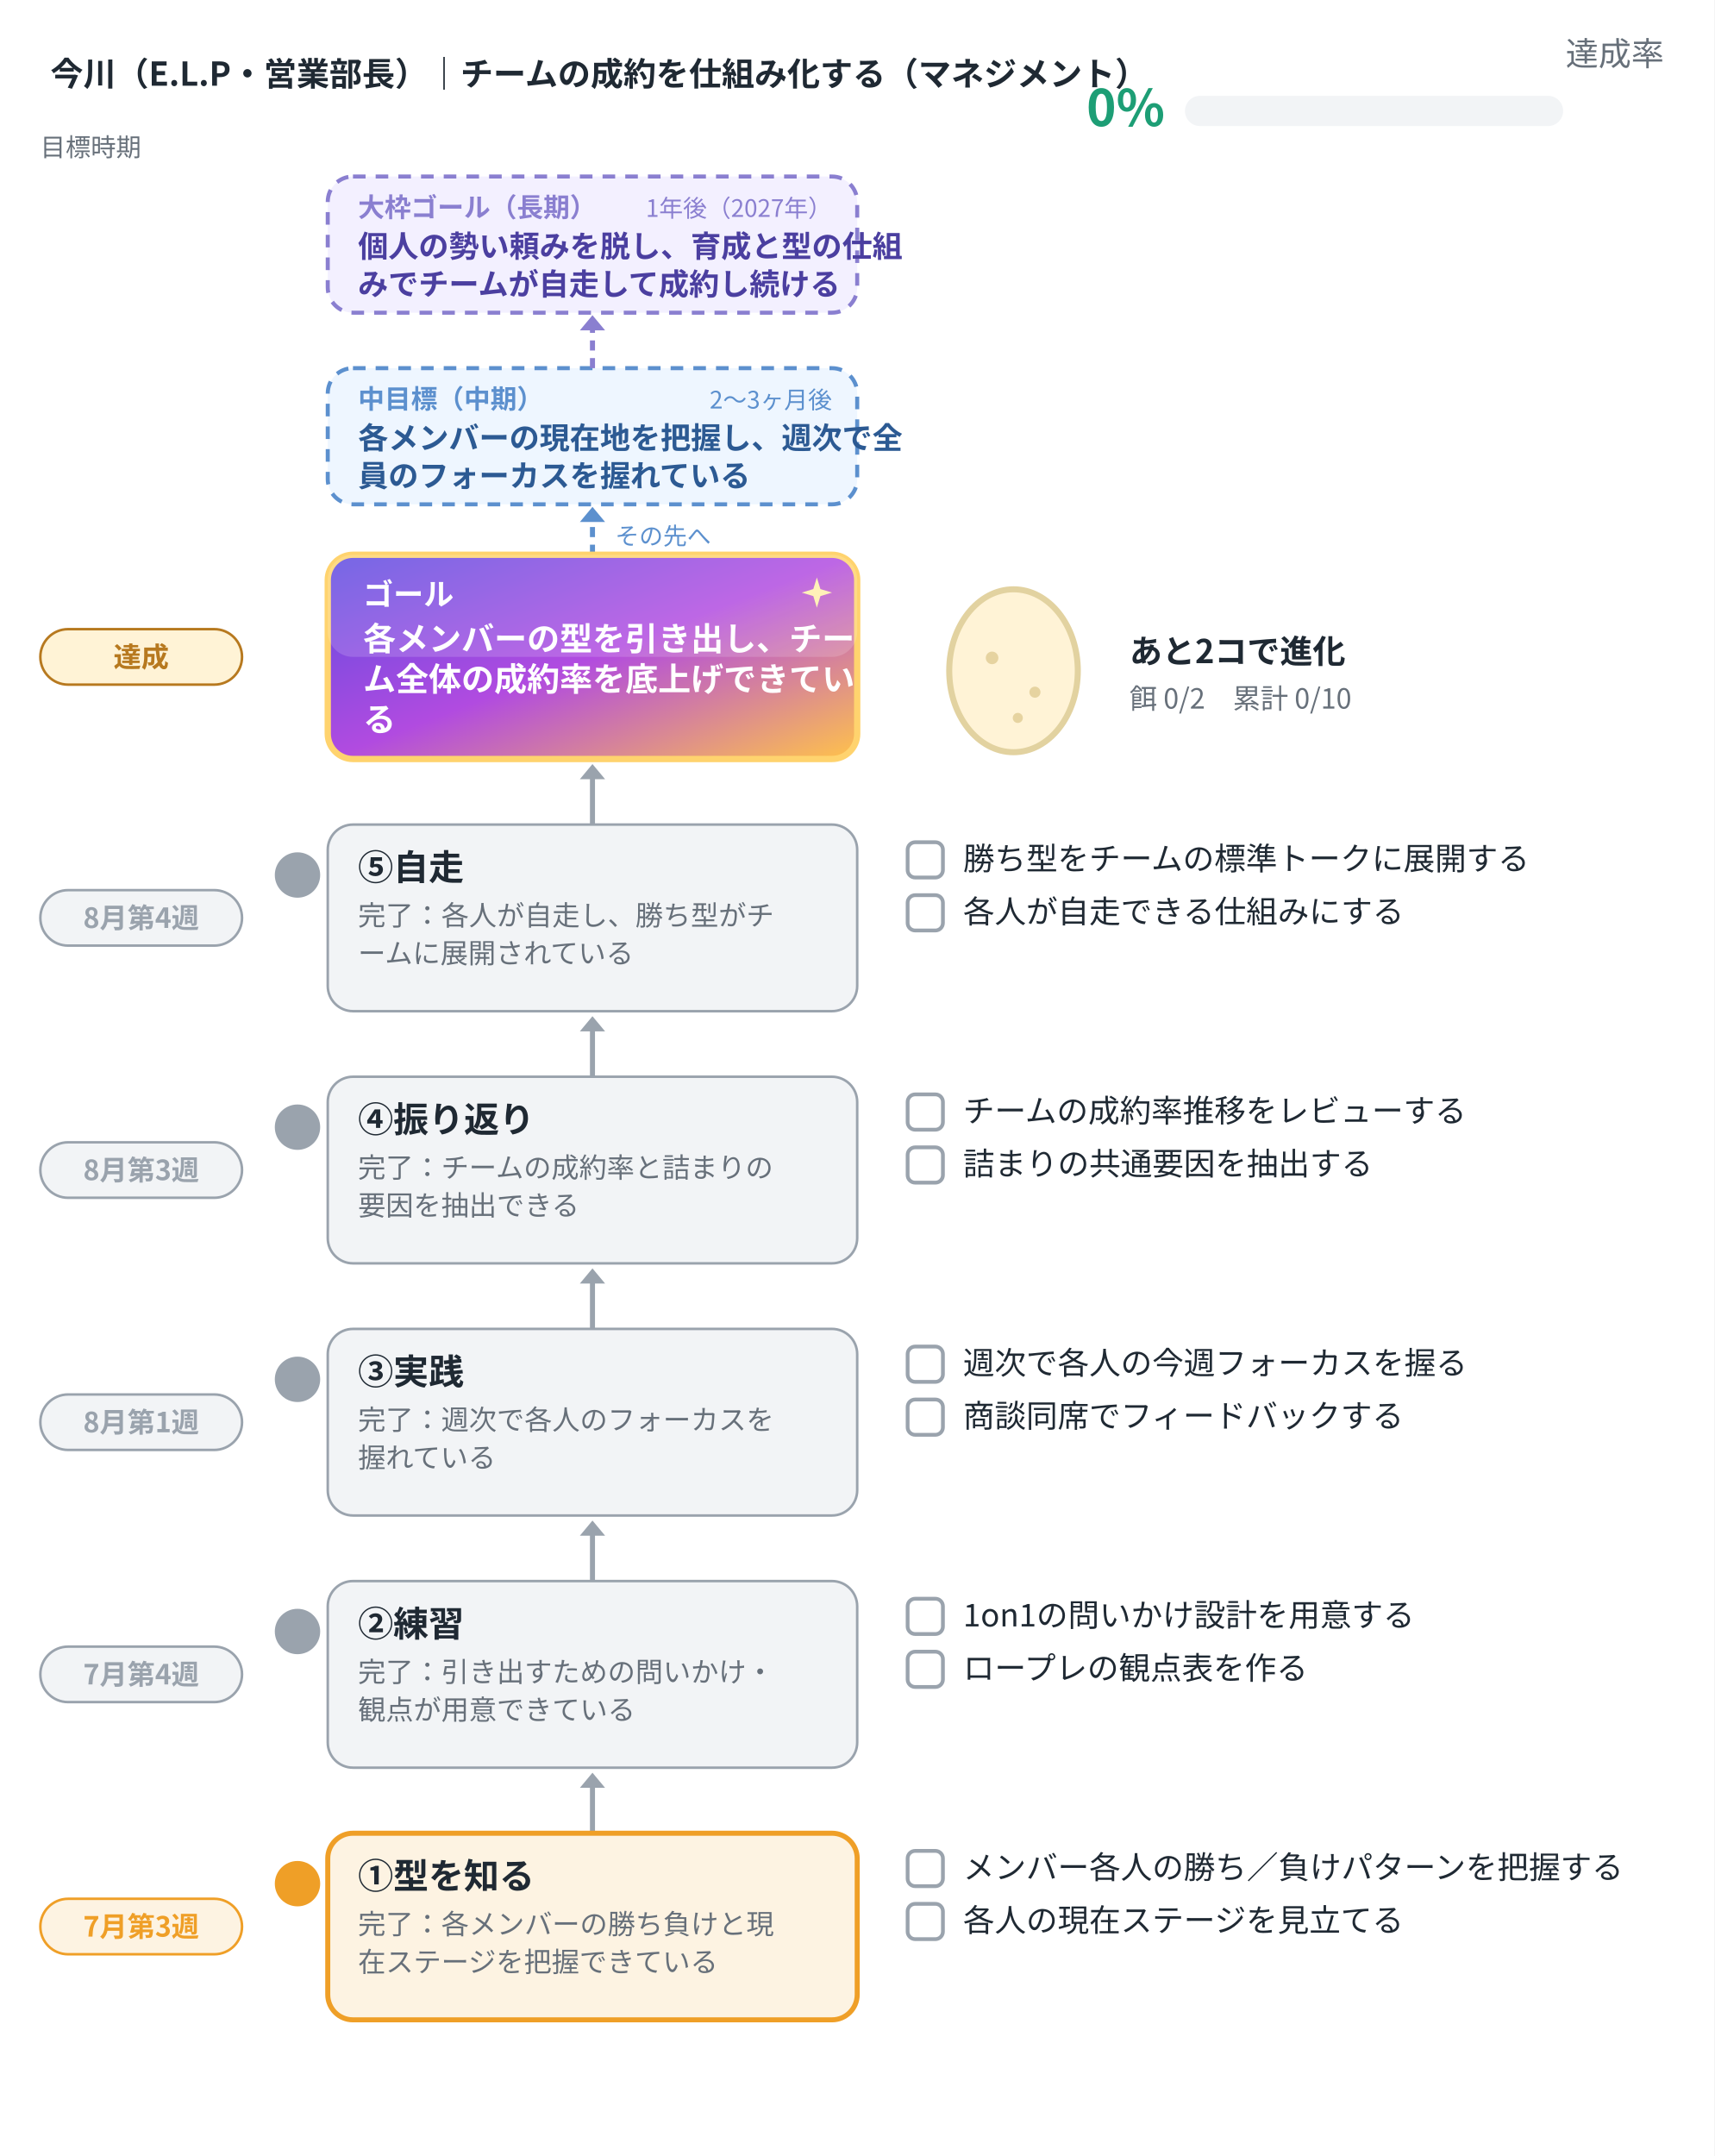
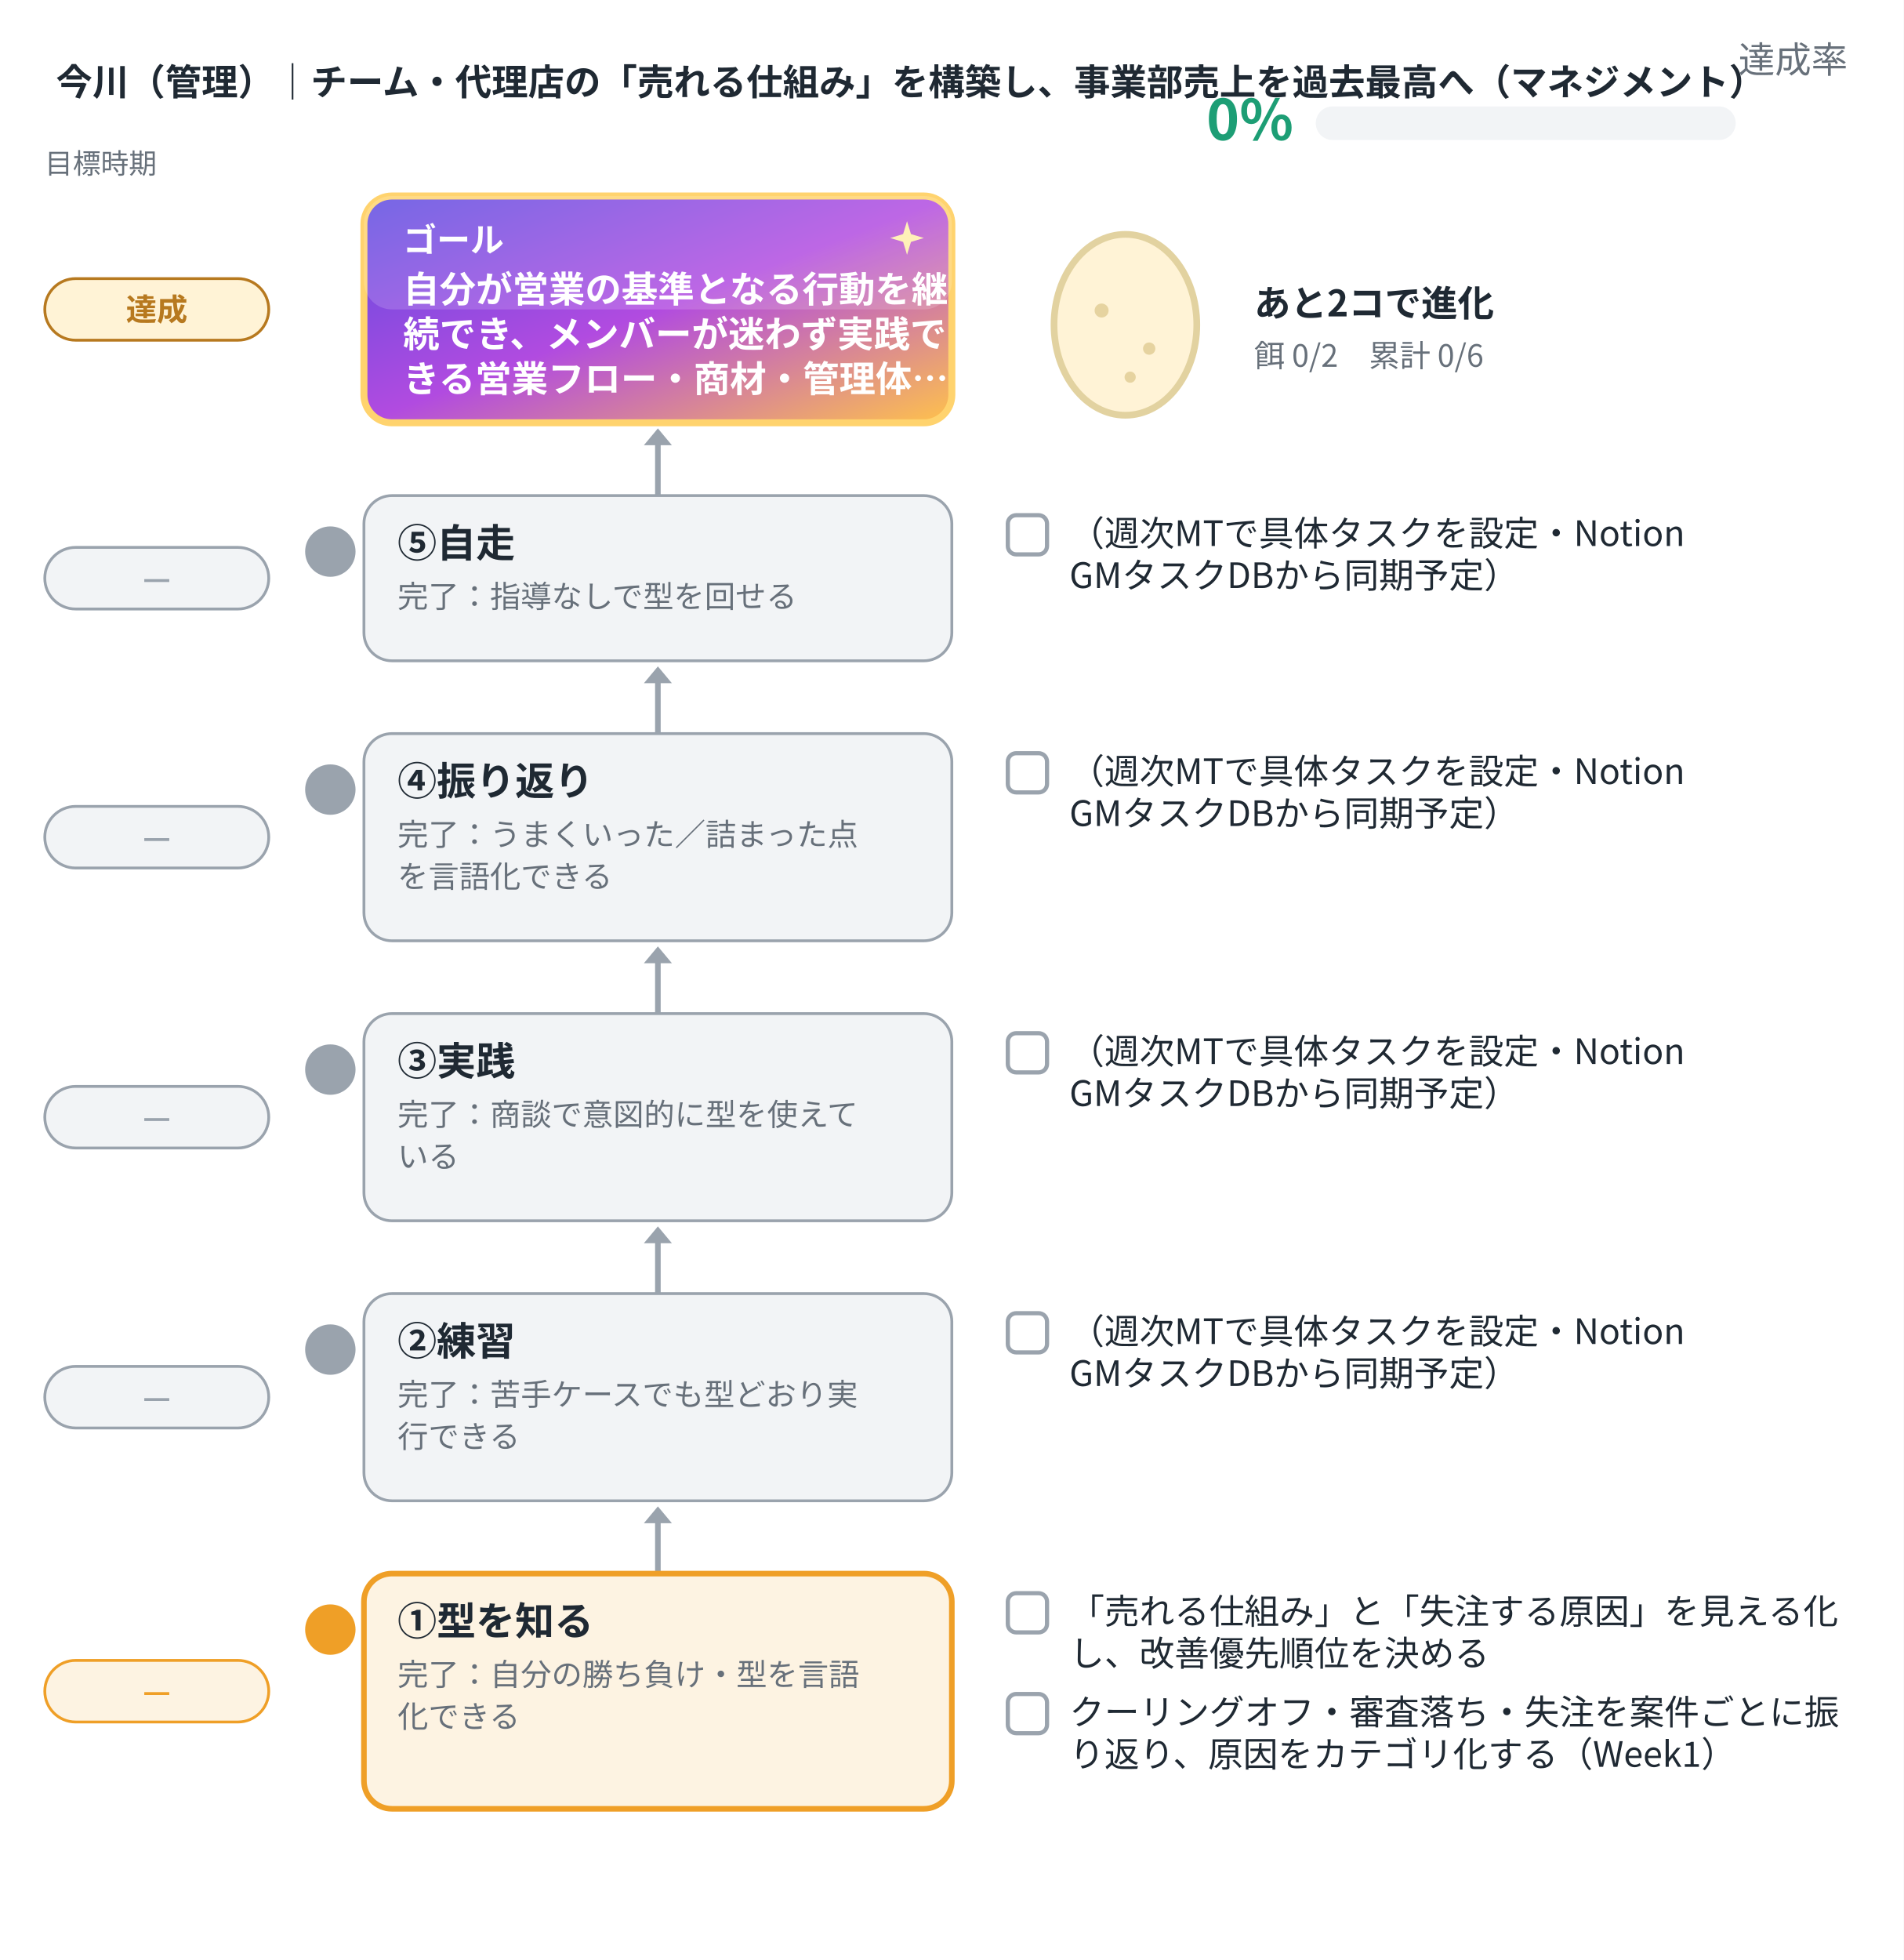
- <svg xmlns="http://www.w3.org/2000/svg" viewBox="0 0 680 855" font-family="Hiragino Sans, 'Noto Sans CJK JP', 'Yu Gothic', sans-serif" width="680" height="855">
+ <svg xmlns="http://www.w3.org/2000/svg" viewBox="0 0 680 700" font-family="Hiragino Sans, 'Noto Sans CJK JP', 'Yu Gothic', sans-serif" width="680" height="700">
  <defs>
    <linearGradient id="goalGrad" x1="0" y1="0" x2="1" y2="1">
      <stop offset="0" stop-color="#5B4BE0" />
      <stop offset="0.5" stop-color="#B14BE0" />
      <stop offset="1" stop-color="#FFC24B" />
    </linearGradient>
    <linearGradient id="phx" x1="0" y1="0" x2="0" y2="1">
      <stop offset="0" stop-color="#FFE259" />
      <stop offset="0.5" stop-color="#FF9A00" />
      <stop offset="1" stop-color="#FF3D00" />
    </linearGradient>
    <linearGradient id="phx2" x1="0" y1="0" x2="0" y2="1">
      <stop offset="0" stop-color="#FFF0A0" />
      <stop offset="1" stop-color="#FF7A00" />
    </linearGradient>
    <linearGradient id="hen" x1="0" y1="0" x2="1" y2="1">
      <stop offset="0" stop-color="#37C9B0" />
      <stop offset="0.6" stop-color="#3DA0E8" />
      <stop offset="1" stop-color="#7A5BE0" />
    </linearGradient>
    <linearGradient id="pcock" x1="0" y1="0" x2="0" y2="1">
      <stop offset="0" stop-color="#2BD0C0" />
      <stop offset="0.55" stop-color="#2E8FD0" />
      <stop offset="1" stop-color="#2E4BB0" />
    </linearGradient>
    <linearGradient id="gold" x1="0" y1="0" x2="0" y2="1">
      <stop offset="0" stop-color="#FFF0A8" />
      <stop offset="0.5" stop-color="#F2C230" />
      <stop offset="1" stop-color="#C8901A" />
    </linearGradient>
  </defs>
-   <rect x="0" y="0" width="680" height="855" fill="#FFFFFF" />
-   <text x="20" y="34" font-size="13" font-weight="700" fill="#1F2933">今川（E.L.P・営業部長）｜チームの成約を仕組み化する（マネジメント）</text>
+   <rect x="0" y="0" width="680" height="700" fill="#FFFFFF" />
+   <text x="20" y="34" font-size="13" font-weight="700" fill="#1F2933">今川（管理）｜チーム・代理店の「売れる仕組み」を構築し、事業部売上を過去最高へ（マネジメント）</text>
  <text x="660" y="26" text-anchor="end" font-size="13" fill="#67707A">達成率</text>
  <text x="462" y="50" text-anchor="end" font-size="20" font-weight="700" fill="#1D9E75">0%</text>
  <rect x="470" y="38" width="150" height="12" rx="6" fill="#F2F4F6" />
  <rect x="470" y="38" width="0" height="12" rx="6" fill="#1D9E75" />
-   <rect x="130" y="70" width="210" height="54" rx="10" fill="#F3F0FF" stroke="#8A7FD0" stroke-width="1.6" stroke-dasharray="5 4" />
-   <text x="142" y="86" font-size="10.5" font-weight="700" fill="#8A7FD0">大枠ゴール（長期）</text>
-   <text x="330" y="86" text-anchor="end" font-size="9.5" fill="#8A7FD0">1年後（2027年）</text>
-   <text x="142" y="102" font-size="12" font-weight="600" fill="#4B3FA0">個人の勢い頼みを脱し、育成と型の仕組</text>
-   <text x="142" y="117" font-size="12" font-weight="600" fill="#4B3FA0">みでチームが自走して成約し続ける</text>
-   <rect x="130" y="146" width="210" height="54" rx="10" fill="#EEF6FF" stroke="#5C90CE" stroke-width="1.6" stroke-dasharray="5 4" />
-   <text x="142" y="162" font-size="10.5" font-weight="700" fill="#5C90CE">中目標（中期）</text>
-   <text x="330" y="162" text-anchor="end" font-size="9.5" fill="#5C90CE">2〜3ヶ月後</text>
-   <text x="142" y="178" font-size="12" font-weight="600" fill="#2C5A93">各メンバーの現在地を把握し、週次で全</text>
-   <text x="142" y="193" font-size="12" font-weight="600" fill="#2C5A93">員のフォーカスを握れている</text>
-   <line x1="235.0" y1="220" x2="235.0" y2="205" stroke="#5C90CE" stroke-width="2" stroke-dasharray="4 3" />
-   <path d="M230.0,207 L235.0,201 L240.0,207 Z" fill="#5C90CE" />
-   <text x="244.0" y="216" font-size="9.5" fill="#5C90CE">その先へ</text>
-   <line x1="235.0" y1="146" x2="235.0" y2="129" stroke="#8A7FD0" stroke-width="2" stroke-dasharray="4 3" />
-   <path d="M230.0,131 L235.0,125 L240.0,131 Z" fill="#8A7FD0" />
-   <rect x="130" y="220" width="210" height="81" rx="10" fill="url(#goalGrad)" stroke="#FFD36E" stroke-width="2.5" />
-   <rect x="130" y="220" width="210" height="40.5" rx="10" fill="#FFFFFF" opacity="0.16" />
-   <text x="144" y="240" font-size="12" font-weight="700" fill="#FFFFFF">ゴール</text>
-   <polygon points="324.0,229.0 325.4,233.6 330.0,235.0 325.4,236.4 324.0,241.0 322.6,236.4 318.0,235.0 322.6,233.6" fill="#FFF1B8" />
-   <text x="144" y="258" font-size="13" font-weight="600" fill="#FFFFFF">各メンバーの型を引き出し、チー</text>
-   <text x="144" y="274" font-size="13" font-weight="600" fill="#FFFFFF">ム全体の成約率を底上げできてい</text>
-   <text x="144" y="290" font-size="13" font-weight="600" fill="#FFFFFF">る</text>
-   <rect x="16" y="249.5" width="80" height="22" rx="11" fill="#FFF3D6" stroke="#B7791F" stroke-width="1" />
-   <text x="56.0" y="264.5" text-anchor="middle" font-size="11" font-weight="700" fill="#B7791F">達成</text>
-   <ellipse cx="402.0" cy="266.0" rx="25.5" ry="32.3" fill="#FFF3D6" />
-   <ellipse cx="402.0" cy="266.0" rx="25.5" ry="32.3" fill="none" stroke="#E2D2A0" stroke-width="2.4" />
-   <circle cx="393.5" cy="260.9" r="2.5" fill="#E6D3A0" />
-   <circle cx="410.5" cy="274.5" r="2.2" fill="#E6D3A0" />
-   <circle cx="403.7" cy="284.7" r="2.0" fill="#E6D3A0" />
-   <text x="448" y="263" font-size="13" font-weight="700" fill="#1F2933">あと2コで進化</text>
-   <text x="448" y="281" font-size="11" fill="#67707A">餌 0/2　累計 0/10</text>
+   <rect x="130" y="70" width="210" height="81" rx="10" fill="url(#goalGrad)" stroke="#FFD36E" stroke-width="2.5" />
+   <rect x="130" y="70" width="210" height="40.5" rx="10" fill="#FFFFFF" opacity="0.16" />
+   <text x="144" y="90" font-size="12" font-weight="700" fill="#FFFFFF">ゴール</text>
+   <polygon points="324.0,79.0 325.4,83.6 330.0,85.0 325.4,86.4 324.0,91.0 322.6,86.4 318.0,85.0 322.6,83.6" fill="#FFF1B8" />
+   <text x="144" y="108" font-size="13" font-weight="600" fill="#FFFFFF">自分が営業の基準となる行動を継</text>
+   <text x="144" y="124" font-size="13" font-weight="600" fill="#FFFFFF">続でき、メンバーが迷わず実践で</text>
+   <text x="144" y="140" font-size="13" font-weight="600" fill="#FFFFFF">きる営業フロー・商材・管理体…</text>
+   <rect x="16" y="99.5" width="80" height="22" rx="11" fill="#FFF3D6" stroke="#B7791F" stroke-width="1" />
+   <text x="56.0" y="114.5" text-anchor="middle" font-size="11" font-weight="700" fill="#B7791F">達成</text>
+   <ellipse cx="402.0" cy="116.0" rx="25.5" ry="32.3" fill="#FFF3D6" />
+   <ellipse cx="402.0" cy="116.0" rx="25.5" ry="32.3" fill="none" stroke="#E2D2A0" stroke-width="2.4" />
+   <circle cx="393.5" cy="110.9" r="2.5" fill="#E6D3A0" />
+   <circle cx="410.5" cy="124.5" r="2.2" fill="#E6D3A0" />
+   <circle cx="403.7" cy="134.7" r="2.0" fill="#E6D3A0" />
+   <text x="448" y="113" font-size="13" font-weight="700" fill="#1F2933">あと2コで進化</text>
+   <text x="448" y="131" font-size="11" fill="#67707A">餌 0/2　累計 0/6</text>
  <text x="16" y="62" font-size="10" fill="#67707A">目標時期</text>
-   <line x1="235.0" y1="327" x2="235.0" y2="307" stroke="#9AA3AD" stroke-width="2" />
-   <path d="M230.0,309 L235.0,303 L240.0,309 Z" fill="#9AA3AD" />
-   <rect x="130" y="327" width="210" height="74" rx="10" fill="#F2F4F6" stroke="#9AA3AD" stroke-width="1" />
-   <circle cx="118" cy="347" r="9" fill="#9AA3AD" />
-   <text x="142" y="349" font-size="14" font-weight="700" fill="#1F2933">⑤自走</text>
-   <text x="142" y="367" font-size="11" fill="#67707A">完了：各人が自走し、勝ち型がチ</text>
-   <text x="142" y="382" font-size="11" fill="#67707A">ームに展開されている</text>
-   <rect x="16" y="353.0" width="80" height="22" rx="11" fill="#F2F4F6" stroke="#9AA3AD" stroke-width="1" />
-   <text x="56.0" y="368.0" text-anchor="middle" font-size="11" font-weight="700" fill="#9AA3AD">8月第4週</text>
-   <rect x="360" y="334" width="14" height="14" rx="3" fill="#fff" stroke="#9AA3AD" stroke-width="1.5" />
-   <text x="382" y="345" font-size="12.5" fill="#1F2933">勝ち型をチームの標準トークに展開する</text>
-   <rect x="360" y="355" width="14" height="14" rx="3" fill="#fff" stroke="#9AA3AD" stroke-width="1.5" />
-   <text x="382" y="366" font-size="12.5" fill="#1F2933">各人が自走できる仕組みにする</text>
-   <line x1="235.0" y1="427" x2="235.0" y2="407" stroke="#9AA3AD" stroke-width="2" />
-   <path d="M230.0,409 L235.0,403 L240.0,409 Z" fill="#9AA3AD" />
-   <rect x="130" y="427" width="210" height="74" rx="10" fill="#F2F4F6" stroke="#9AA3AD" stroke-width="1" />
-   <circle cx="118" cy="447" r="9" fill="#9AA3AD" />
-   <text x="142" y="449" font-size="14" font-weight="700" fill="#1F2933">④振り返り</text>
-   <text x="142" y="467" font-size="11" fill="#67707A">完了：チームの成約率と詰まりの</text>
-   <text x="142" y="482" font-size="11" fill="#67707A">要因を抽出できる</text>
-   <rect x="16" y="453.0" width="80" height="22" rx="11" fill="#F2F4F6" stroke="#9AA3AD" stroke-width="1" />
-   <text x="56.0" y="468.0" text-anchor="middle" font-size="11" font-weight="700" fill="#9AA3AD">8月第3週</text>
-   <rect x="360" y="434" width="14" height="14" rx="3" fill="#fff" stroke="#9AA3AD" stroke-width="1.5" />
-   <text x="382" y="445" font-size="12.5" fill="#1F2933">チームの成約率推移をレビューする</text>
-   <rect x="360" y="455" width="14" height="14" rx="3" fill="#fff" stroke="#9AA3AD" stroke-width="1.5" />
-   <text x="382" y="466" font-size="12.5" fill="#1F2933">詰まりの共通要因を抽出する</text>
-   <line x1="235.0" y1="527" x2="235.0" y2="507" stroke="#9AA3AD" stroke-width="2" />
-   <path d="M230.0,509 L235.0,503 L240.0,509 Z" fill="#9AA3AD" />
-   <rect x="130" y="527" width="210" height="74" rx="10" fill="#F2F4F6" stroke="#9AA3AD" stroke-width="1" />
-   <circle cx="118" cy="547" r="9" fill="#9AA3AD" />
-   <text x="142" y="549" font-size="14" font-weight="700" fill="#1F2933">③実践</text>
-   <text x="142" y="567" font-size="11" fill="#67707A">完了：週次で各人のフォーカスを</text>
-   <text x="142" y="582" font-size="11" fill="#67707A">握れている</text>
-   <rect x="16" y="553.0" width="80" height="22" rx="11" fill="#F2F4F6" stroke="#9AA3AD" stroke-width="1" />
-   <text x="56.0" y="568.0" text-anchor="middle" font-size="11" font-weight="700" fill="#9AA3AD">8月第1週</text>
-   <rect x="360" y="534" width="14" height="14" rx="3" fill="#fff" stroke="#9AA3AD" stroke-width="1.5" />
-   <text x="382" y="545" font-size="12.5" fill="#1F2933">週次で各人の今週フォーカスを握る</text>
-   <rect x="360" y="555" width="14" height="14" rx="3" fill="#fff" stroke="#9AA3AD" stroke-width="1.5" />
-   <text x="382" y="566" font-size="12.5" fill="#1F2933">商談同席でフィードバックする</text>
-   <line x1="235.0" y1="627" x2="235.0" y2="607" stroke="#9AA3AD" stroke-width="2" />
-   <path d="M230.0,609 L235.0,603 L240.0,609 Z" fill="#9AA3AD" />
-   <rect x="130" y="627" width="210" height="74" rx="10" fill="#F2F4F6" stroke="#9AA3AD" stroke-width="1" />
-   <circle cx="118" cy="647" r="9" fill="#9AA3AD" />
-   <text x="142" y="649" font-size="14" font-weight="700" fill="#1F2933">②練習</text>
-   <text x="142" y="667" font-size="11" fill="#67707A">完了：引き出すための問いかけ・</text>
-   <text x="142" y="682" font-size="11" fill="#67707A">観点が用意できている</text>
-   <rect x="16" y="653.0" width="80" height="22" rx="11" fill="#F2F4F6" stroke="#9AA3AD" stroke-width="1" />
-   <text x="56.0" y="668.0" text-anchor="middle" font-size="11" font-weight="700" fill="#9AA3AD">7月第4週</text>
-   <rect x="360" y="634" width="14" height="14" rx="3" fill="#fff" stroke="#9AA3AD" stroke-width="1.5" />
-   <text x="382" y="645" font-size="12.5" fill="#1F2933">1on1の問いかけ設計を用意する</text>
-   <rect x="360" y="655" width="14" height="14" rx="3" fill="#fff" stroke="#9AA3AD" stroke-width="1.5" />
-   <text x="382" y="666" font-size="12.5" fill="#1F2933">ロープレの観点表を作る</text>
-   <line x1="235.0" y1="727" x2="235.0" y2="707" stroke="#9AA3AD" stroke-width="2" />
-   <path d="M230.0,709 L235.0,703 L240.0,709 Z" fill="#9AA3AD" />
-   <rect x="130" y="727" width="210" height="74" rx="10" fill="#FDF3E2" stroke="#EF9F27" stroke-width="2" />
-   <circle cx="118" cy="747" r="9" fill="#EF9F27" />
-   <text x="142" y="749" font-size="14" font-weight="700" fill="#1F2933">①型を知る</text>
-   <text x="142" y="767" font-size="11" fill="#67707A">完了：各メンバーの勝ち負けと現</text>
-   <text x="142" y="782" font-size="11" fill="#67707A">在ステージを把握できている</text>
-   <rect x="16" y="753.0" width="80" height="22" rx="11" fill="#FDF3E2" stroke="#EF9F27" stroke-width="1" />
-   <text x="56.0" y="768.0" text-anchor="middle" font-size="11" font-weight="700" fill="#EF9F27">7月第3週</text>
-   <rect x="360" y="734" width="14" height="14" rx="3" fill="#fff" stroke="#9AA3AD" stroke-width="1.5" />
-   <text x="382" y="745" font-size="12.5" fill="#1F2933">メンバー各人の勝ち／負けパターンを把握する</text>
-   <rect x="360" y="755" width="14" height="14" rx="3" fill="#fff" stroke="#9AA3AD" stroke-width="1.5" />
-   <text x="382" y="766" font-size="12.5" fill="#1F2933">各人の現在ステージを見立てる</text>
+   <line x1="235.0" y1="177" x2="235.0" y2="157" stroke="#9AA3AD" stroke-width="2" />
+   <path d="M230.0,159 L235.0,153 L240.0,159 Z" fill="#9AA3AD" />
+   <rect x="130" y="177" width="210" height="59" rx="10" fill="#F2F4F6" stroke="#9AA3AD" stroke-width="1" />
+   <circle cx="118" cy="197" r="9" fill="#9AA3AD" />
+   <text x="142" y="199" font-size="14" font-weight="700" fill="#1F2933">⑤自走</text>
+   <text x="142" y="217" font-size="11" fill="#67707A">完了：指導なしで型を回せる</text>
+   <rect x="16" y="195.5" width="80" height="22" rx="11" fill="#F2F4F6" stroke="#9AA3AD" stroke-width="1" />
+   <text x="56.0" y="210.5" text-anchor="middle" font-size="11" font-weight="700" fill="#9AA3AD">—</text>
+   <rect x="360" y="184" width="14" height="14" rx="3" fill="#fff" stroke="#9AA3AD" stroke-width="1.5" />
+   <text x="382" y="195" font-size="12.5" fill="#1F2933">（週次MTで具体タスクを設定・Notion </text>
+   <text x="382" y="210" font-size="12.5" fill="#1F2933">GMタスクDBから同期予定）</text>
+   <line x1="235.0" y1="262" x2="235.0" y2="242" stroke="#9AA3AD" stroke-width="2" />
+   <path d="M230.0,244 L235.0,238 L240.0,244 Z" fill="#9AA3AD" />
+   <rect x="130" y="262" width="210" height="74" rx="10" fill="#F2F4F6" stroke="#9AA3AD" stroke-width="1" />
+   <circle cx="118" cy="282" r="9" fill="#9AA3AD" />
+   <text x="142" y="284" font-size="14" font-weight="700" fill="#1F2933">④振り返り</text>
+   <text x="142" y="302" font-size="11" fill="#67707A">完了：うまくいった／詰まった点</text>
+   <text x="142" y="317" font-size="11" fill="#67707A">を言語化できる</text>
+   <rect x="16" y="288.0" width="80" height="22" rx="11" fill="#F2F4F6" stroke="#9AA3AD" stroke-width="1" />
+   <text x="56.0" y="303.0" text-anchor="middle" font-size="11" font-weight="700" fill="#9AA3AD">—</text>
+   <rect x="360" y="269" width="14" height="14" rx="3" fill="#fff" stroke="#9AA3AD" stroke-width="1.5" />
+   <text x="382" y="280" font-size="12.5" fill="#1F2933">（週次MTで具体タスクを設定・Notion </text>
+   <text x="382" y="295" font-size="12.5" fill="#1F2933">GMタスクDBから同期予定）</text>
+   <line x1="235.0" y1="362" x2="235.0" y2="342" stroke="#9AA3AD" stroke-width="2" />
+   <path d="M230.0,344 L235.0,338 L240.0,344 Z" fill="#9AA3AD" />
+   <rect x="130" y="362" width="210" height="74" rx="10" fill="#F2F4F6" stroke="#9AA3AD" stroke-width="1" />
+   <circle cx="118" cy="382" r="9" fill="#9AA3AD" />
+   <text x="142" y="384" font-size="14" font-weight="700" fill="#1F2933">③実践</text>
+   <text x="142" y="402" font-size="11" fill="#67707A">完了：商談で意図的に型を使えて</text>
+   <text x="142" y="417" font-size="11" fill="#67707A">いる</text>
+   <rect x="16" y="388.0" width="80" height="22" rx="11" fill="#F2F4F6" stroke="#9AA3AD" stroke-width="1" />
+   <text x="56.0" y="403.0" text-anchor="middle" font-size="11" font-weight="700" fill="#9AA3AD">—</text>
+   <rect x="360" y="369" width="14" height="14" rx="3" fill="#fff" stroke="#9AA3AD" stroke-width="1.5" />
+   <text x="382" y="380" font-size="12.5" fill="#1F2933">（週次MTで具体タスクを設定・Notion </text>
+   <text x="382" y="395" font-size="12.5" fill="#1F2933">GMタスクDBから同期予定）</text>
+   <line x1="235.0" y1="462" x2="235.0" y2="442" stroke="#9AA3AD" stroke-width="2" />
+   <path d="M230.0,444 L235.0,438 L240.0,444 Z" fill="#9AA3AD" />
+   <rect x="130" y="462" width="210" height="74" rx="10" fill="#F2F4F6" stroke="#9AA3AD" stroke-width="1" />
+   <circle cx="118" cy="482" r="9" fill="#9AA3AD" />
+   <text x="142" y="484" font-size="14" font-weight="700" fill="#1F2933">②練習</text>
+   <text x="142" y="502" font-size="11" fill="#67707A">完了：苦手ケースでも型どおり実</text>
+   <text x="142" y="517" font-size="11" fill="#67707A">行できる</text>
+   <rect x="16" y="488.0" width="80" height="22" rx="11" fill="#F2F4F6" stroke="#9AA3AD" stroke-width="1" />
+   <text x="56.0" y="503.0" text-anchor="middle" font-size="11" font-weight="700" fill="#9AA3AD">—</text>
+   <rect x="360" y="469" width="14" height="14" rx="3" fill="#fff" stroke="#9AA3AD" stroke-width="1.5" />
+   <text x="382" y="480" font-size="12.5" fill="#1F2933">（週次MTで具体タスクを設定・Notion </text>
+   <text x="382" y="495" font-size="12.5" fill="#1F2933">GMタスクDBから同期予定）</text>
+   <line x1="235.0" y1="562" x2="235.0" y2="542" stroke="#9AA3AD" stroke-width="2" />
+   <path d="M230.0,544 L235.0,538 L240.0,544 Z" fill="#9AA3AD" />
+   <rect x="130" y="562" width="210" height="84" rx="10" fill="#FDF3E2" stroke="#EF9F27" stroke-width="2" />
+   <circle cx="118" cy="582" r="9" fill="#EF9F27" />
+   <text x="142" y="584" font-size="14" font-weight="700" fill="#1F2933">①型を知る</text>
+   <text x="142" y="602" font-size="11" fill="#67707A">完了：自分の勝ち負け・型を言語</text>
+   <text x="142" y="617" font-size="11" fill="#67707A">化できる</text>
+   <rect x="16" y="593.0" width="80" height="22" rx="11" fill="#FDF3E2" stroke="#EF9F27" stroke-width="1" />
+   <text x="56.0" y="608.0" text-anchor="middle" font-size="11" font-weight="700" fill="#EF9F27">—</text>
+   <rect x="360" y="569" width="14" height="14" rx="3" fill="#fff" stroke="#9AA3AD" stroke-width="1.5" />
+   <text x="382" y="580" font-size="12.5" fill="#1F2933">「売れる仕組み」と「失注する原因」を見える化</text>
+   <text x="382" y="595" font-size="12.5" fill="#1F2933">し、改善優先順位を決める</text>
+   <rect x="360" y="605" width="14" height="14" rx="3" fill="#fff" stroke="#9AA3AD" stroke-width="1.5" />
+   <text x="382" y="616" font-size="12.5" fill="#1F2933">クーリングオフ・審査落ち・失注を案件ごとに振</text>
+   <text x="382" y="631" font-size="12.5" fill="#1F2933">り返り、原因をカテゴリ化する（Week1）</text>
</svg>
